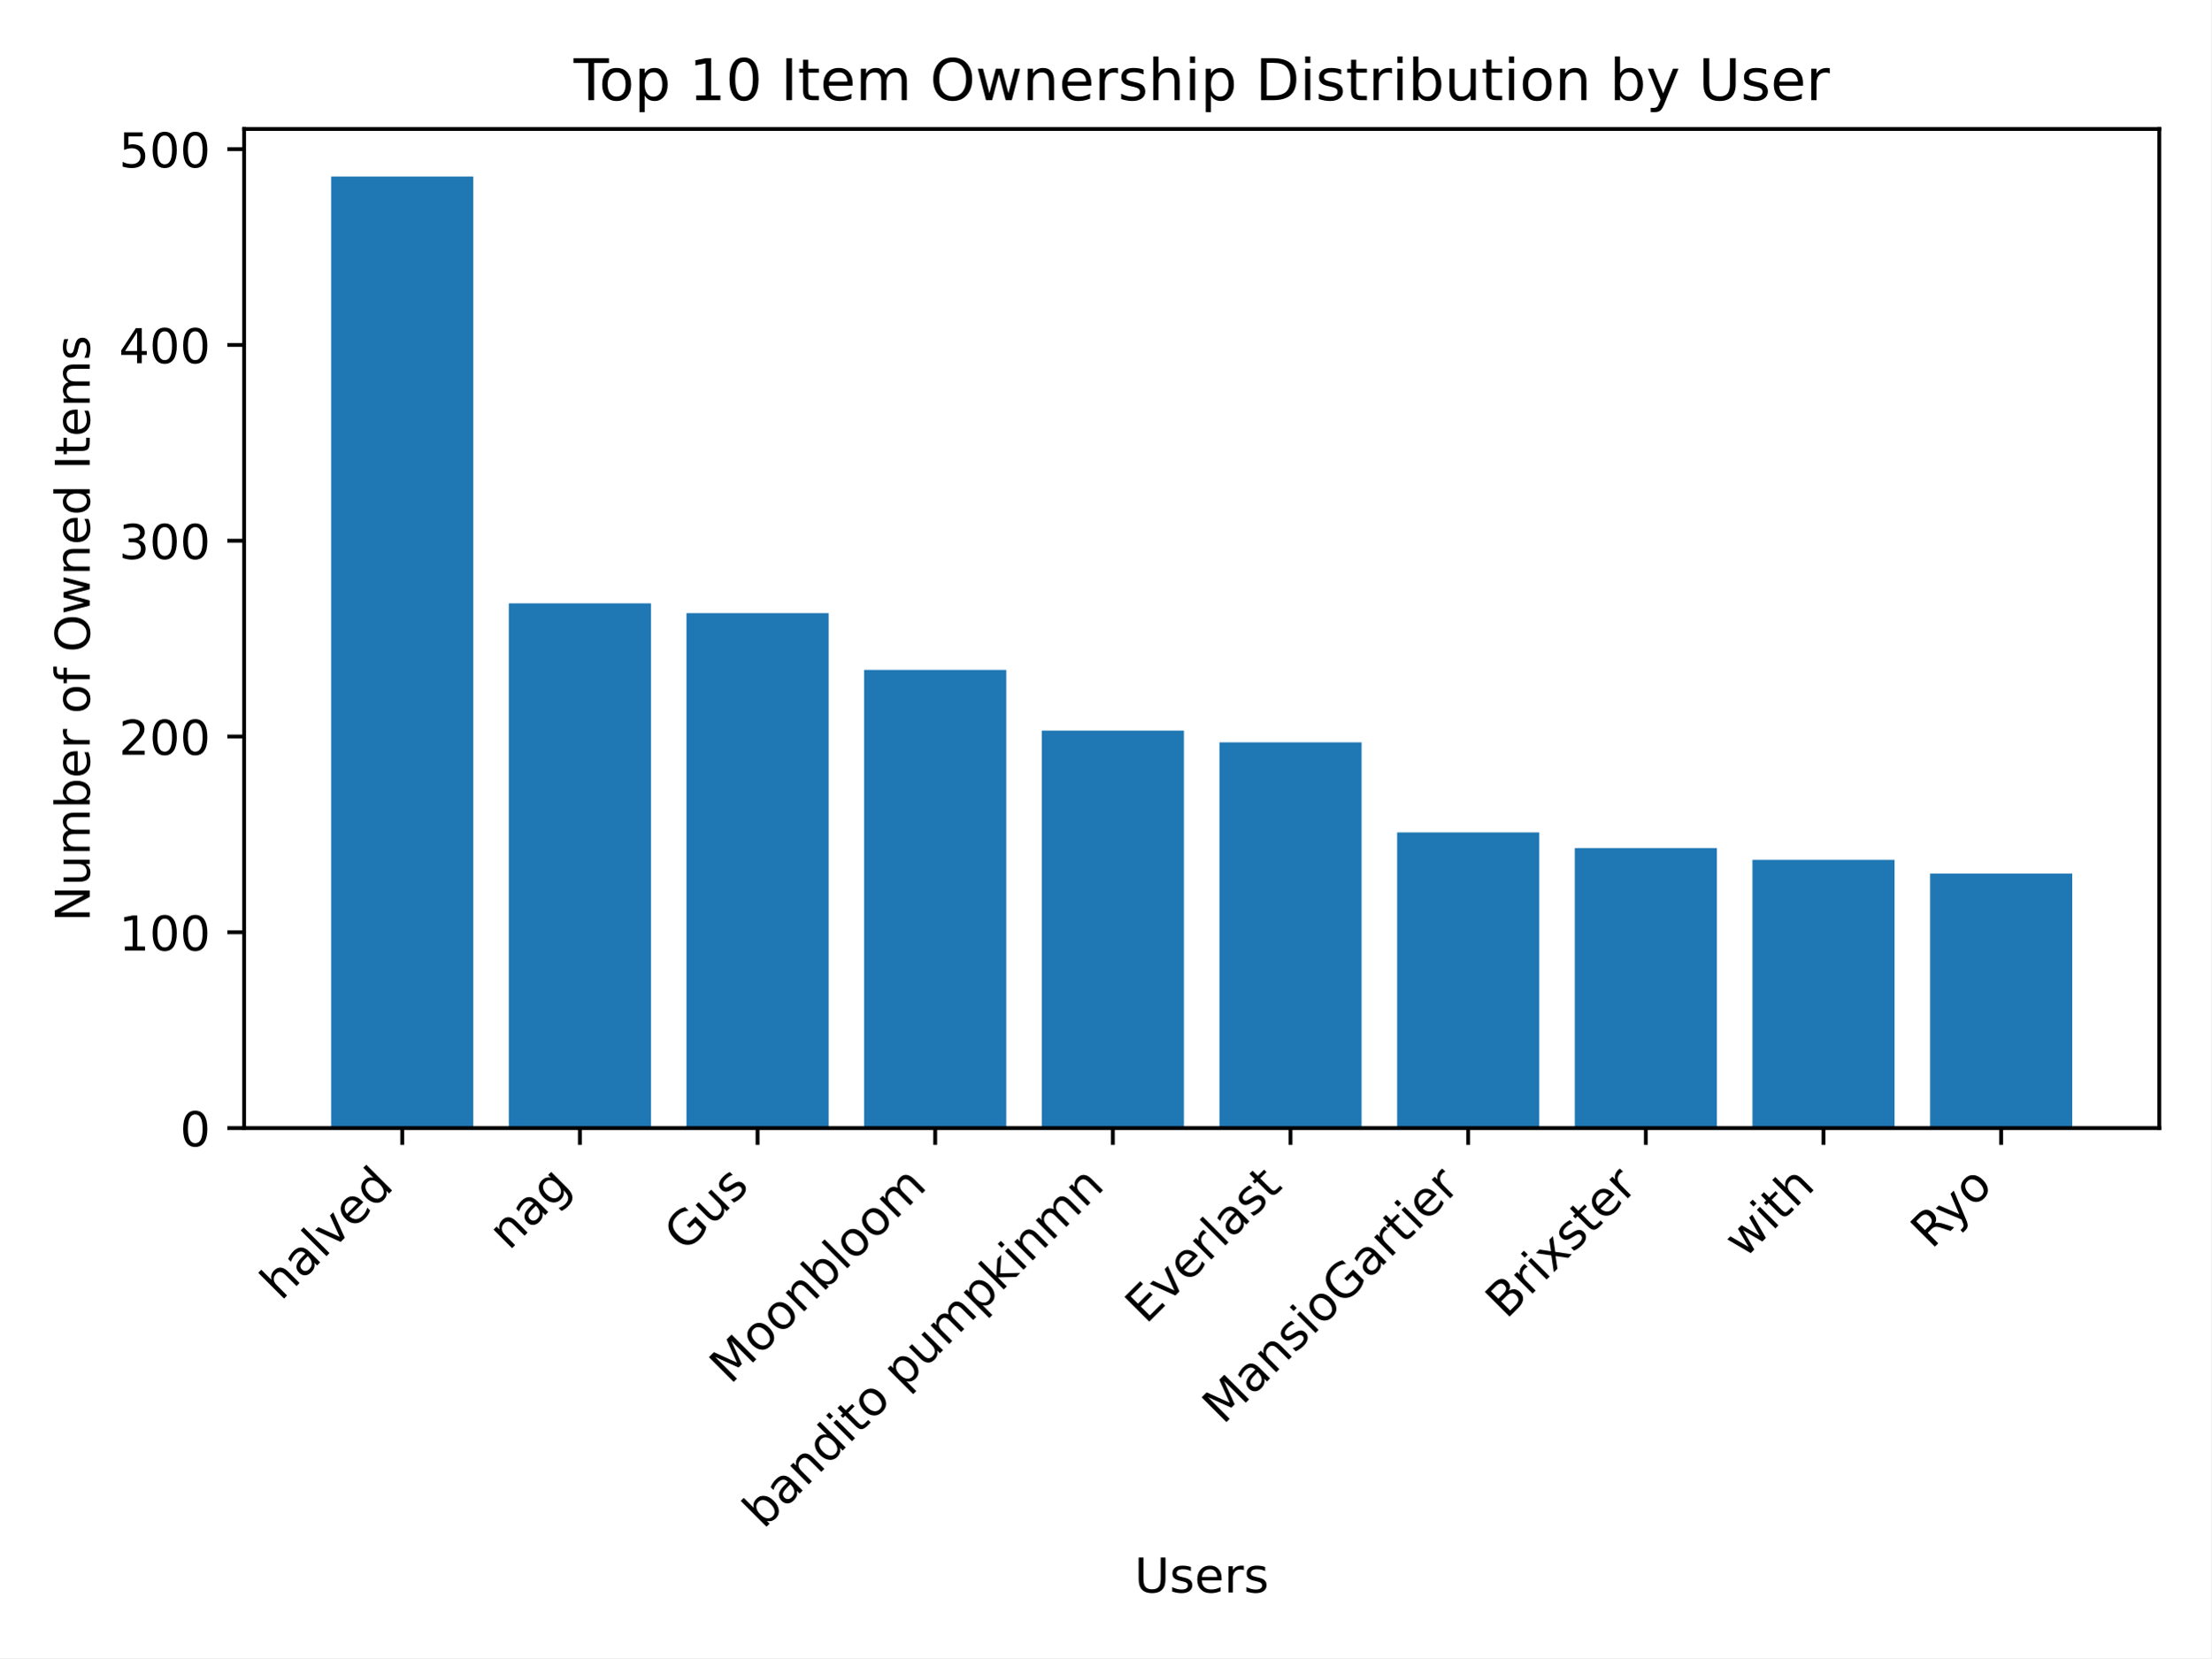
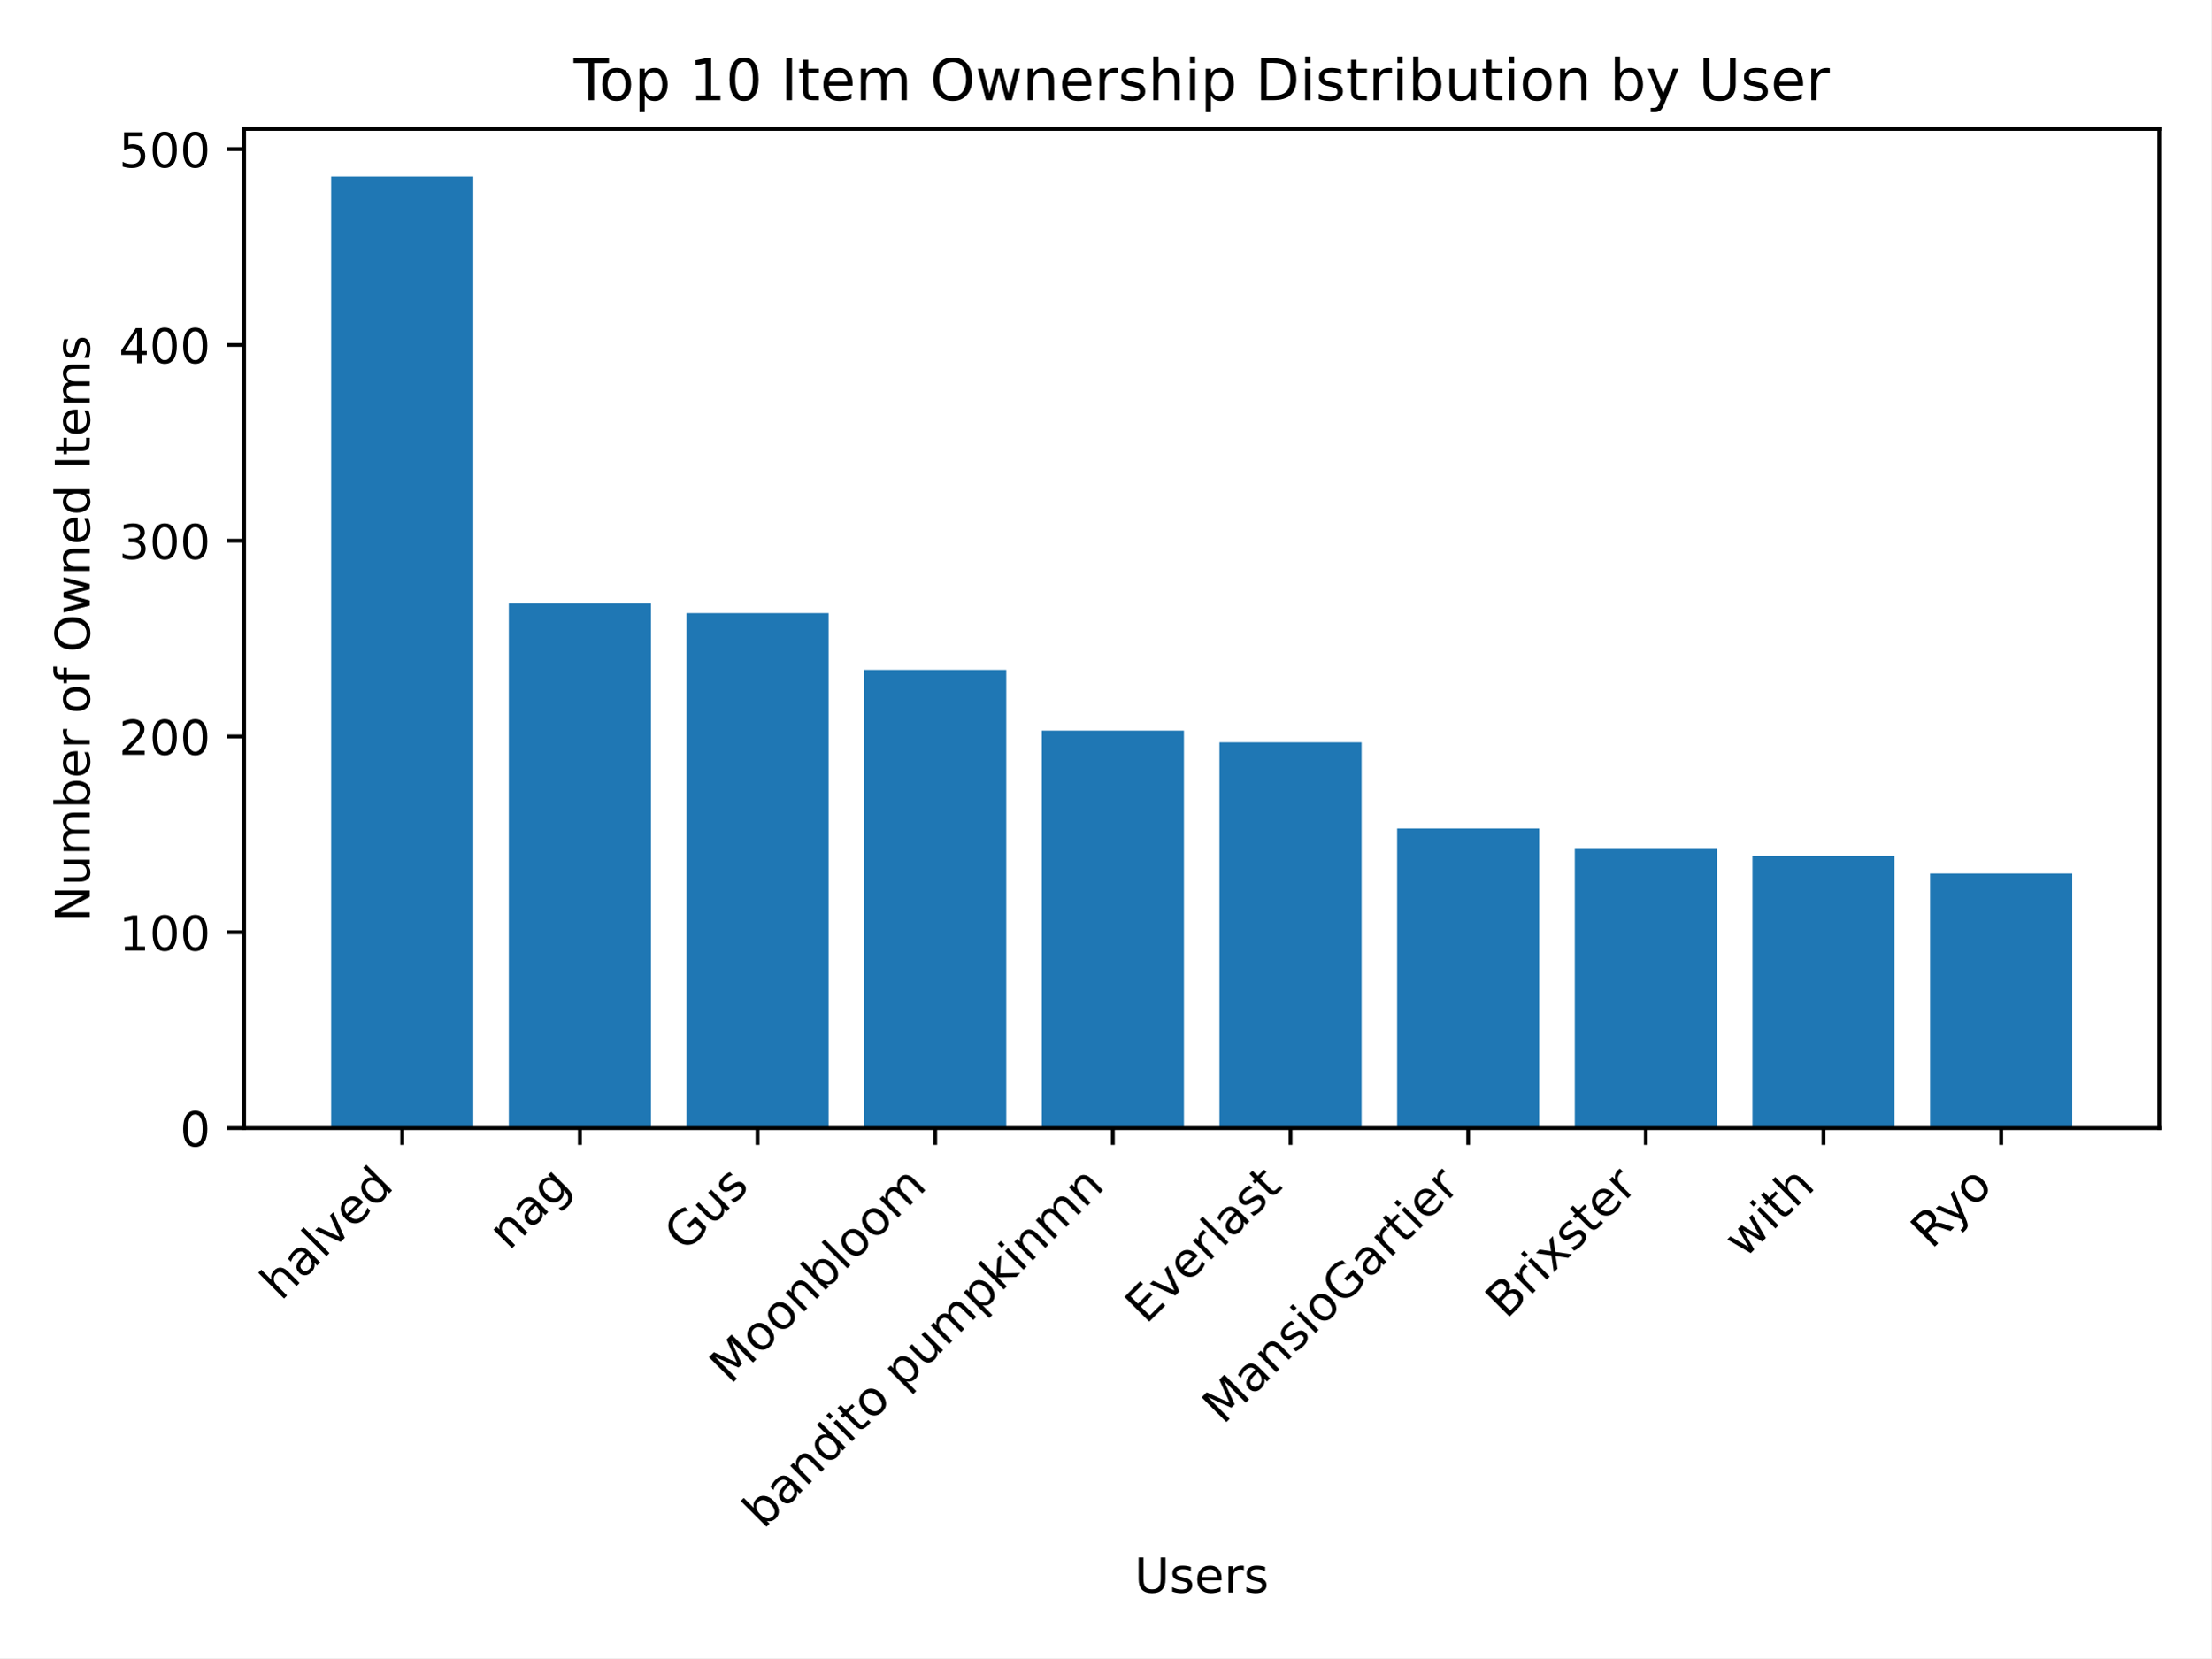
<svg xmlns="http://www.w3.org/2000/svg" xmlns:xlink="http://www.w3.org/1999/xlink" width="460.8pt" height="345.6pt" viewBox="0 0 460.8 345.6" version="1.1">
  <defs>
    <style type="text/css">*{stroke-linejoin: round; stroke-linecap: butt}</style>
  </defs>
  <g id="figure_1">
    <g id="patch_1">
      <path d="M 0 345.6  L 460.8 345.6  L 460.8 0  L 0 0  z " style="fill: #ffffff" />
    </g>
    <g id="axes_1">
      <g id="patch_2">
        <path d="M 50.87 235.125  L 450 235.125  L 450 26.88  L 50.87 26.88  z " style="fill: #ffffff" />
      </g>
      <g id="patch_3">
-         <path d="M 69.012 235.125  L 98.632 235.125  L 98.632 36.796  L 69.012 36.796  z " clip-path="url(#pb4472eda64)" style="fill: #1f77b4" />
+         <path d="M 69.012 235.125  L 98.632 235.125  L 98.632 36.796  L 69.012 36.796  z " clip-path="url(#peafa2c8543)" style="fill: #1f77b4" />
      </g>
      <g id="patch_4">
-         <path d="M 106.037 235.125  L 135.657 235.125  L 135.657 125.759  L 106.037 125.759  z " clip-path="url(#pb4472eda64)" style="fill: #1f77b4" />
+         <path d="M 106.037 235.125  L 135.657 235.125  L 135.657 125.759  L 106.037 125.759  z " clip-path="url(#peafa2c8543)" style="fill: #1f77b4" />
      </g>
      <g id="patch_5">
-         <path d="M 143.062 235.125  L 172.682 235.125  L 172.682 127.799  L 143.062 127.799  z " clip-path="url(#pb4472eda64)" style="fill: #1f77b4" />
+         <path d="M 143.062 235.125  L 172.682 235.125  L 172.682 127.799  L 143.062 127.799  z " clip-path="url(#peafa2c8543)" style="fill: #1f77b4" />
      </g>
      <g id="patch_6">
-         <path d="M 180.087 235.125  L 209.707 235.125  L 209.707 139.634  L 180.087 139.634  z " clip-path="url(#pb4472eda64)" style="fill: #1f77b4" />
+         <path d="M 180.087 235.125  L 209.707 235.125  L 209.707 139.634  L 180.087 139.634  z " clip-path="url(#peafa2c8543)" style="fill: #1f77b4" />
      </g>
      <g id="patch_7">
-         <path d="M 217.112 235.125  L 246.732 235.125  L 246.732 152.284  L 217.112 152.284  z " clip-path="url(#pb4472eda64)" style="fill: #1f77b4" />
+         <path d="M 217.112 235.125  L 246.732 235.125  L 246.732 152.284  L 217.112 152.284  z " clip-path="url(#peafa2c8543)" style="fill: #1f77b4" />
      </g>
      <g id="patch_8">
-         <path d="M 254.138 235.125  L 283.758 235.125  L 283.758 154.733  L 254.138 154.733  z " clip-path="url(#pb4472eda64)" style="fill: #1f77b4" />
+         <path d="M 254.138 235.125  L 283.758 235.125  L 283.758 154.733  L 254.138 154.733  z " clip-path="url(#peafa2c8543)" style="fill: #1f77b4" />
      </g>
      <g id="patch_9">
-         <path d="M 291.163 235.125  L 320.783 235.125  L 320.783 173.504  L 291.163 173.504  z " clip-path="url(#pb4472eda64)" style="fill: #1f77b4" />
+         <path d="M 291.163 235.125  L 320.783 235.125  L 320.783 172.688  L 291.163 172.688  z " clip-path="url(#peafa2c8543)" style="fill: #1f77b4" />
      </g>
      <g id="patch_10">
-         <path d="M 328.188 235.125  L 357.808 235.125  L 357.808 176.769  L 328.188 176.769  z " clip-path="url(#pb4472eda64)" style="fill: #1f77b4" />
+         <path d="M 328.188 235.125  L 357.808 235.125  L 357.808 176.769  L 328.188 176.769  z " clip-path="url(#peafa2c8543)" style="fill: #1f77b4" />
      </g>
      <g id="patch_11">
-         <path d="M 365.213 235.125  L 394.833 235.125  L 394.833 179.218  L 365.213 179.218  z " clip-path="url(#pb4472eda64)" style="fill: #1f77b4" />
+         <path d="M 365.213 235.125  L 394.833 235.125  L 394.833 178.401  L 365.213 178.401  z " clip-path="url(#peafa2c8543)" style="fill: #1f77b4" />
      </g>
      <g id="patch_12">
-         <path d="M 402.238 235.125  L 431.858 235.125  L 431.858 182.074  L 402.238 182.074  z " clip-path="url(#pb4472eda64)" style="fill: #1f77b4" />
+         <path d="M 402.238 235.125  L 431.858 235.125  L 431.858 182.074  L 402.238 182.074  z " clip-path="url(#peafa2c8543)" style="fill: #1f77b4" />
      </g>
      <g id="matplotlib.axis_1">
        <g id="xtick_1">
          <g id="line2d_1">
            <defs>
-               <path id="m1791765da0" d="M 0 0  L 0 3.5  " style="stroke: #000000; stroke-width: 0.8" />
+               <path id="me3e52dc053" d="M 0 0  L 0 3.5  " style="stroke: #000000; stroke-width: 0.8" />
            </defs>
            <g>
-               <use xlink:href="#m1791765da0" x="83.822" y="235.125" style="stroke: #000000; stroke-width: 0.8" />
+               <use xlink:href="#me3e52dc053" x="83.822" y="235.125" style="stroke: #000000; stroke-width: 0.8" />
            </g>
          </g>
          <g id="text_1">
            <g transform="translate(58.54764 271.3021) rotate(-45) scale(0.1 -0.1)">
              <defs>
                <path id="DejaVuSans-68" d="M 3513 2113  L 3513 0  L 2938 0  L 2938 2094  Q 2938 2591 2744 2837  Q 2550 3084 2163 3084  Q 1697 3084 1428 2787  Q 1159 2491 1159 1978  L 1159 0  L 581 0  L 581 4863  L 1159 4863  L 1159 2956  Q 1366 3272 1645 3428  Q 1925 3584 2291 3584  Q 2894 3584 3203 3211  Q 3513 2838 3513 2113  z " transform="scale(0.015625)" />
                <path id="DejaVuSans-61" d="M 2194 1759  Q 1497 1759 1228 1600  Q 959 1441 959 1056  Q 959 750 1161 570  Q 1363 391 1709 391  Q 2188 391 2477 730  Q 2766 1069 2766 1631  L 2766 1759  L 2194 1759  z M 3341 1997  L 3341 0  L 2766 0  L 2766 531  Q 2569 213 2275 61  Q 1981 -91 1556 -91  Q 1019 -91 701 211  Q 384 513 384 1019  Q 384 1609 779 1909  Q 1175 2209 1959 2209  L 2766 2209  L 2766 2266  Q 2766 2663 2505 2880  Q 2244 3097 1772 3097  Q 1472 3097 1187 3025  Q 903 2953 641 2809  L 641 3341  Q 956 3463 1253 3523  Q 1550 3584 1831 3584  Q 2591 3584 2966 3190  Q 3341 2797 3341 1997  z " transform="scale(0.015625)" />
                <path id="DejaVuSans-6c" d="M 603 4863  L 1178 4863  L 1178 0  L 603 0  L 603 4863  z " transform="scale(0.015625)" />
                <path id="DejaVuSans-76" d="M 191 3500  L 800 3500  L 1894 563  L 2988 3500  L 3597 3500  L 2284 0  L 1503 0  L 191 3500  z " transform="scale(0.015625)" />
                <path id="DejaVuSans-65" d="M 3597 1894  L 3597 1613  L 953 1613  Q 991 1019 1311 708  Q 1631 397 2203 397  Q 2534 397 2845 478  Q 3156 559 3463 722  L 3463 178  Q 3153 47 2828 -22  Q 2503 -91 2169 -91  Q 1331 -91 842 396  Q 353 884 353 1716  Q 353 2575 817 3079  Q 1281 3584 2069 3584  Q 2775 3584 3186 3129  Q 3597 2675 3597 1894  z M 3022 2063  Q 3016 2534 2758 2815  Q 2500 3097 2075 3097  Q 1594 3097 1305 2825  Q 1016 2553 972 2059  L 3022 2063  z " transform="scale(0.015625)" />
                <path id="DejaVuSans-64" d="M 2906 2969  L 2906 4863  L 3481 4863  L 3481 0  L 2906 0  L 2906 525  Q 2725 213 2448 61  Q 2172 -91 1784 -91  Q 1150 -91 751 415  Q 353 922 353 1747  Q 353 2572 751 3078  Q 1150 3584 1784 3584  Q 2172 3584 2448 3432  Q 2725 3281 2906 2969  z M 947 1747  Q 947 1113 1208 752  Q 1469 391 1925 391  Q 2381 391 2643 752  Q 2906 1113 2906 1747  Q 2906 2381 2643 2742  Q 2381 3103 1925 3103  Q 1469 3103 1208 2742  Q 947 2381 947 1747  z " transform="scale(0.015625)" />
              </defs>
              <use xlink:href="#DejaVuSans-68" />
              <use xlink:href="#DejaVuSans-61" x="63.379" />
              <use xlink:href="#DejaVuSans-6c" x="124.658" />
              <use xlink:href="#DejaVuSans-76" x="152.441" />
              <use xlink:href="#DejaVuSans-65" x="211.621" />
              <use xlink:href="#DejaVuSans-64" x="273.145" />
            </g>
          </g>
        </g>
        <g id="xtick_2">
          <g id="line2d_2">
            <g>
-               <use xlink:href="#m1791765da0" x="120.847" y="235.125" style="stroke: #000000; stroke-width: 0.8" />
+               <use xlink:href="#me3e52dc053" x="120.847" y="235.125" style="stroke: #000000; stroke-width: 0.8" />
            </g>
          </g>
          <g id="text_2">
            <g transform="translate(106.0732 260.8015) rotate(-45) scale(0.1 -0.1)">
              <defs>
                <path id="DejaVuSans-6e" d="M 3513 2113  L 3513 0  L 2938 0  L 2938 2094  Q 2938 2591 2744 2837  Q 2550 3084 2163 3084  Q 1697 3084 1428 2787  Q 1159 2491 1159 1978  L 1159 0  L 581 0  L 581 3500  L 1159 3500  L 1159 2956  Q 1366 3272 1645 3428  Q 1925 3584 2291 3584  Q 2894 3584 3203 3211  Q 3513 2838 3513 2113  z " transform="scale(0.015625)" />
                <path id="DejaVuSans-67" d="M 2906 1791  Q 2906 2416 2648 2759  Q 2391 3103 1925 3103  Q 1463 3103 1205 2759  Q 947 2416 947 1791  Q 947 1169 1205 825  Q 1463 481 1925 481  Q 2391 481 2648 825  Q 2906 1169 2906 1791  z M 3481 434  Q 3481 -459 3084 -895  Q 2688 -1331 1869 -1331  Q 1566 -1331 1297 -1286  Q 1028 -1241 775 -1147  L 775 -588  Q 1028 -725 1275 -790  Q 1522 -856 1778 -856  Q 2344 -856 2625 -561  Q 2906 -266 2906 331  L 2906 616  Q 2728 306 2450 153  Q 2172 0 1784 0  Q 1141 0 747 490  Q 353 981 353 1791  Q 353 2603 747 3093  Q 1141 3584 1784 3584  Q 2172 3584 2450 3431  Q 2728 3278 2906 2969  L 2906 3500  L 3481 3500  L 3481 434  z " transform="scale(0.015625)" />
              </defs>
              <use xlink:href="#DejaVuSans-6e" />
              <use xlink:href="#DejaVuSans-61" x="63.379" />
              <use xlink:href="#DejaVuSans-67" x="124.658" />
            </g>
          </g>
        </g>
        <g id="xtick_3">
          <g id="line2d_3">
            <g>
-               <use xlink:href="#m1791765da0" x="157.872" y="235.125" style="stroke: #000000; stroke-width: 0.8" />
+               <use xlink:href="#me3e52dc053" x="157.872" y="235.125" style="stroke: #000000; stroke-width: 0.8" />
            </g>
          </g>
          <g id="text_3">
            <g transform="translate(142.758 261.1418) rotate(-45) scale(0.1 -0.1)">
              <defs>
                <path id="DejaVuSans-47" d="M 3809 666  L 3809 1919  L 2778 1919  L 2778 2438  L 4434 2438  L 4434 434  Q 4069 175 3628 42  Q 3188 -91 2688 -91  Q 1594 -91 976 548  Q 359 1188 359 2328  Q 359 3472 976 4111  Q 1594 4750 2688 4750  Q 3144 4750 3555 4637  Q 3966 4525 4313 4306  L 4313 3634  Q 3963 3931 3569 4081  Q 3175 4231 2741 4231  Q 1884 4231 1454 3753  Q 1025 3275 1025 2328  Q 1025 1384 1454 906  Q 1884 428 2741 428  Q 3075 428 3337 486  Q 3600 544 3809 666  z " transform="scale(0.015625)" />
                <path id="DejaVuSans-75" d="M 544 1381  L 544 3500  L 1119 3500  L 1119 1403  Q 1119 906 1312 657  Q 1506 409 1894 409  Q 2359 409 2629 706  Q 2900 1003 2900 1516  L 2900 3500  L 3475 3500  L 3475 0  L 2900 0  L 2900 538  Q 2691 219 2414 64  Q 2138 -91 1772 -91  Q 1169 -91 856 284  Q 544 659 544 1381  z M 1991 3584  L 1991 3584  z " transform="scale(0.015625)" />
                <path id="DejaVuSans-73" d="M 2834 3397  L 2834 2853  Q 2591 2978 2328 3040  Q 2066 3103 1784 3103  Q 1356 3103 1142 2972  Q 928 2841 928 2578  Q 928 2378 1081 2264  Q 1234 2150 1697 2047  L 1894 2003  Q 2506 1872 2764 1633  Q 3022 1394 3022 966  Q 3022 478 2636 193  Q 2250 -91 1575 -91  Q 1294 -91 989 -36  Q 684 19 347 128  L 347 722  Q 666 556 975 473  Q 1284 391 1588 391  Q 1994 391 2212 530  Q 2431 669 2431 922  Q 2431 1156 2273 1281  Q 2116 1406 1581 1522  L 1381 1569  Q 847 1681 609 1914  Q 372 2147 372 2553  Q 372 3047 722 3315  Q 1072 3584 1716 3584  Q 2034 3584 2315 3537  Q 2597 3491 2834 3397  z " transform="scale(0.015625)" />
              </defs>
              <use xlink:href="#DejaVuSans-47" />
              <use xlink:href="#DejaVuSans-75" x="77.49" />
              <use xlink:href="#DejaVuSans-73" x="140.869" />
            </g>
          </g>
        </g>
        <g id="xtick_4">
          <g id="line2d_4">
            <g>
-               <use xlink:href="#m1791765da0" x="194.897" y="235.125" style="stroke: #000000; stroke-width: 0.8" />
+               <use xlink:href="#me3e52dc053" x="194.897" y="235.125" style="stroke: #000000; stroke-width: 0.8" />
            </g>
          </g>
          <g id="text_4">
            <g transform="translate(152.197 288.7278) rotate(-45) scale(0.1 -0.1)">
              <defs>
                <path id="DejaVuSans-4d" d="M 628 4666  L 1569 4666  L 2759 1491  L 3956 4666  L 4897 4666  L 4897 0  L 4281 0  L 4281 4097  L 3078 897  L 2444 897  L 1241 4097  L 1241 0  L 628 0  L 628 4666  z " transform="scale(0.015625)" />
                <path id="DejaVuSans-6f" d="M 1959 3097  Q 1497 3097 1228 2736  Q 959 2375 959 1747  Q 959 1119 1226 758  Q 1494 397 1959 397  Q 2419 397 2687 759  Q 2956 1122 2956 1747  Q 2956 2369 2687 2733  Q 2419 3097 1959 3097  z M 1959 3584  Q 2709 3584 3137 3096  Q 3566 2609 3566 1747  Q 3566 888 3137 398  Q 2709 -91 1959 -91  Q 1206 -91 779 398  Q 353 888 353 1747  Q 353 2609 779 3096  Q 1206 3584 1959 3584  z " transform="scale(0.015625)" />
                <path id="DejaVuSans-62" d="M 3116 1747  Q 3116 2381 2855 2742  Q 2594 3103 2138 3103  Q 1681 3103 1420 2742  Q 1159 2381 1159 1747  Q 1159 1113 1420 752  Q 1681 391 2138 391  Q 2594 391 2855 752  Q 3116 1113 3116 1747  z M 1159 2969  Q 1341 3281 1617 3432  Q 1894 3584 2278 3584  Q 2916 3584 3314 3078  Q 3713 2572 3713 1747  Q 3713 922 3314 415  Q 2916 -91 2278 -91  Q 1894 -91 1617 61  Q 1341 213 1159 525  L 1159 0  L 581 0  L 581 4863  L 1159 4863  L 1159 2969  z " transform="scale(0.015625)" />
                <path id="DejaVuSans-6d" d="M 3328 2828  Q 3544 3216 3844 3400  Q 4144 3584 4550 3584  Q 5097 3584 5394 3201  Q 5691 2819 5691 2113  L 5691 0  L 5113 0  L 5113 2094  Q 5113 2597 4934 2840  Q 4756 3084 4391 3084  Q 3944 3084 3684 2787  Q 3425 2491 3425 1978  L 3425 0  L 2847 0  L 2847 2094  Q 2847 2600 2669 2842  Q 2491 3084 2119 3084  Q 1678 3084 1418 2786  Q 1159 2488 1159 1978  L 1159 0  L 581 0  L 581 3500  L 1159 3500  L 1159 2956  Q 1356 3278 1631 3431  Q 1906 3584 2284 3584  Q 2666 3584 2933 3390  Q 3200 3197 3328 2828  z " transform="scale(0.015625)" />
              </defs>
              <use xlink:href="#DejaVuSans-4d" />
              <use xlink:href="#DejaVuSans-6f" x="86.279" />
              <use xlink:href="#DejaVuSans-6f" x="147.461" />
              <use xlink:href="#DejaVuSans-6e" x="208.643" />
              <use xlink:href="#DejaVuSans-62" x="272.021" />
              <use xlink:href="#DejaVuSans-6c" x="335.498" />
              <use xlink:href="#DejaVuSans-6f" x="363.281" />
              <use xlink:href="#DejaVuSans-6f" x="424.463" />
              <use xlink:href="#DejaVuSans-6d" x="485.645" />
            </g>
          </g>
        </g>
        <g id="xtick_5">
          <g id="line2d_5">
            <g>
-               <use xlink:href="#m1791765da0" x="231.922" y="235.125" style="stroke: #000000; stroke-width: 0.8" />
+               <use xlink:href="#me3e52dc053" x="231.922" y="235.125" style="stroke: #000000; stroke-width: 0.8" />
            </g>
          </g>
          <g id="text_5">
            <g transform="translate(159.0927 318.8572) rotate(-45) scale(0.1 -0.1)">
              <defs>
                <path id="DejaVuSans-69" d="M 603 3500  L 1178 3500  L 1178 0  L 603 0  L 603 3500  z M 603 4863  L 1178 4863  L 1178 4134  L 603 4134  L 603 4863  z " transform="scale(0.015625)" />
                <path id="DejaVuSans-74" d="M 1172 4494  L 1172 3500  L 2356 3500  L 2356 3053  L 1172 3053  L 1172 1153  Q 1172 725 1289 603  Q 1406 481 1766 481  L 2356 481  L 2356 0  L 1766 0  Q 1100 0 847 248  Q 594 497 594 1153  L 594 3053  L 172 3053  L 172 3500  L 594 3500  L 594 4494  L 1172 4494  z " transform="scale(0.015625)" />
                <path id="DejaVuSans-20" transform="scale(0.015625)" />
                <path id="DejaVuSans-70" d="M 1159 525  L 1159 -1331  L 581 -1331  L 581 3500  L 1159 3500  L 1159 2969  Q 1341 3281 1617 3432  Q 1894 3584 2278 3584  Q 2916 3584 3314 3078  Q 3713 2572 3713 1747  Q 3713 922 3314 415  Q 2916 -91 2278 -91  Q 1894 -91 1617 61  Q 1341 213 1159 525  z M 3116 1747  Q 3116 2381 2855 2742  Q 2594 3103 2138 3103  Q 1681 3103 1420 2742  Q 1159 2381 1159 1747  Q 1159 1113 1420 752  Q 1681 391 2138 391  Q 2594 391 2855 752  Q 3116 1113 3116 1747  z " transform="scale(0.015625)" />
                <path id="DejaVuSans-6b" d="M 581 4863  L 1159 4863  L 1159 1991  L 2875 3500  L 3609 3500  L 1753 1863  L 3688 0  L 2938 0  L 1159 1709  L 1159 0  L 581 0  L 581 4863  z " transform="scale(0.015625)" />
              </defs>
              <use xlink:href="#DejaVuSans-62" />
              <use xlink:href="#DejaVuSans-61" x="63.477" />
              <use xlink:href="#DejaVuSans-6e" x="124.756" />
              <use xlink:href="#DejaVuSans-64" x="188.135" />
              <use xlink:href="#DejaVuSans-69" x="251.611" />
              <use xlink:href="#DejaVuSans-74" x="279.395" />
              <use xlink:href="#DejaVuSans-6f" x="318.604" />
              <use xlink:href="#DejaVuSans-20" x="379.785" />
              <use xlink:href="#DejaVuSans-70" x="411.572" />
              <use xlink:href="#DejaVuSans-75" x="475.049" />
              <use xlink:href="#DejaVuSans-6d" x="538.428" />
              <use xlink:href="#DejaVuSans-70" x="635.84" />
              <use xlink:href="#DejaVuSans-6b" x="699.316" />
              <use xlink:href="#DejaVuSans-69" x="757.227" />
              <use xlink:href="#DejaVuSans-6e" x="785.01" />
              <use xlink:href="#DejaVuSans-6d" x="848.389" />
              <use xlink:href="#DejaVuSans-6e" x="945.801" />
            </g>
          </g>
        </g>
        <g id="xtick_6">
          <g id="line2d_6">
            <g>
-               <use xlink:href="#m1791765da0" x="268.948" y="235.125" style="stroke: #000000; stroke-width: 0.8" />
+               <use xlink:href="#me3e52dc053" x="268.948" y="235.125" style="stroke: #000000; stroke-width: 0.8" />
            </g>
          </g>
          <g id="text_6">
            <g transform="translate(238.8126 276.1623) rotate(-45) scale(0.1 -0.1)">
              <defs>
                <path id="DejaVuSans-45" d="M 628 4666  L 3578 4666  L 3578 4134  L 1259 4134  L 1259 2753  L 3481 2753  L 3481 2222  L 1259 2222  L 1259 531  L 3634 531  L 3634 0  L 628 0  L 628 4666  z " transform="scale(0.015625)" />
                <path id="DejaVuSans-72" d="M 2631 2963  Q 2534 3019 2420 3045  Q 2306 3072 2169 3072  Q 1681 3072 1420 2755  Q 1159 2438 1159 1844  L 1159 0  L 581 0  L 581 3500  L 1159 3500  L 1159 2956  Q 1341 3275 1631 3429  Q 1922 3584 2338 3584  Q 2397 3584 2469 3576  Q 2541 3569 2628 3553  L 2631 2963  z " transform="scale(0.015625)" />
              </defs>
              <use xlink:href="#DejaVuSans-45" />
              <use xlink:href="#DejaVuSans-76" x="63.184" />
              <use xlink:href="#DejaVuSans-65" x="122.363" />
              <use xlink:href="#DejaVuSans-72" x="183.887" />
              <use xlink:href="#DejaVuSans-6c" x="225" />
              <use xlink:href="#DejaVuSans-61" x="252.783" />
              <use xlink:href="#DejaVuSans-73" x="314.062" />
              <use xlink:href="#DejaVuSans-74" x="366.162" />
            </g>
          </g>
        </g>
        <g id="xtick_7">
          <g id="line2d_7">
            <g>
-               <use xlink:href="#m1791765da0" x="305.973" y="235.125" style="stroke: #000000; stroke-width: 0.8" />
+               <use xlink:href="#me3e52dc053" x="305.973" y="235.125" style="stroke: #000000; stroke-width: 0.8" />
            </g>
          </g>
          <g id="text_7">
            <g transform="translate(254.8985 297.1015) rotate(-45) scale(0.1 -0.1)">
              <use xlink:href="#DejaVuSans-4d" />
              <use xlink:href="#DejaVuSans-61" x="86.279" />
              <use xlink:href="#DejaVuSans-6e" x="147.559" />
              <use xlink:href="#DejaVuSans-73" x="210.938" />
              <use xlink:href="#DejaVuSans-69" x="263.037" />
              <use xlink:href="#DejaVuSans-6f" x="290.82" />
              <use xlink:href="#DejaVuSans-47" x="352.002" />
              <use xlink:href="#DejaVuSans-61" x="429.492" />
              <use xlink:href="#DejaVuSans-72" x="490.771" />
              <use xlink:href="#DejaVuSans-74" x="531.885" />
              <use xlink:href="#DejaVuSans-69" x="571.094" />
              <use xlink:href="#DejaVuSans-65" x="598.877" />
              <use xlink:href="#DejaVuSans-72" x="660.4" />
            </g>
          </g>
        </g>
        <g id="xtick_8">
          <g id="line2d_8">
            <g>
-               <use xlink:href="#m1791765da0" x="342.998" y="235.125" style="stroke: #000000; stroke-width: 0.8" />
+               <use xlink:href="#me3e52dc053" x="342.998" y="235.125" style="stroke: #000000; stroke-width: 0.8" />
            </g>
          </g>
          <g id="text_8">
            <g transform="translate(313.9057 275.1193) rotate(-45) scale(0.1 -0.1)">
              <defs>
                <path id="DejaVuSans-42" d="M 1259 2228  L 1259 519  L 2272 519  Q 2781 519 3026 730  Q 3272 941 3272 1375  Q 3272 1813 3026 2020  Q 2781 2228 2272 2228  L 1259 2228  z M 1259 4147  L 1259 2741  L 2194 2741  Q 2656 2741 2882 2914  Q 3109 3088 3109 3444  Q 3109 3797 2882 3972  Q 2656 4147 2194 4147  L 1259 4147  z M 628 4666  L 2241 4666  Q 2963 4666 3353 4366  Q 3744 4066 3744 3513  Q 3744 3084 3544 2831  Q 3344 2578 2956 2516  Q 3422 2416 3680 2098  Q 3938 1781 3938 1306  Q 3938 681 3513 340  Q 3088 0 2303 0  L 628 0  L 628 4666  z " transform="scale(0.015625)" />
                <path id="DejaVuSans-78" d="M 3513 3500  L 2247 1797  L 3578 0  L 2900 0  L 1881 1375  L 863 0  L 184 0  L 1544 1831  L 300 3500  L 978 3500  L 1906 2253  L 2834 3500  L 3513 3500  z " transform="scale(0.015625)" />
              </defs>
              <use xlink:href="#DejaVuSans-42" />
              <use xlink:href="#DejaVuSans-72" x="68.604" />
              <use xlink:href="#DejaVuSans-69" x="109.717" />
              <use xlink:href="#DejaVuSans-78" x="137.5" />
              <use xlink:href="#DejaVuSans-73" x="196.68" />
              <use xlink:href="#DejaVuSans-74" x="248.779" />
              <use xlink:href="#DejaVuSans-65" x="287.988" />
              <use xlink:href="#DejaVuSans-72" x="349.512" />
            </g>
          </g>
        </g>
        <g id="xtick_9">
          <g id="line2d_9">
            <g>
-               <use xlink:href="#m1791765da0" x="380.023" y="235.125" style="stroke: #000000; stroke-width: 0.8" />
+               <use xlink:href="#me3e52dc053" x="380.023" y="235.125" style="stroke: #000000; stroke-width: 0.8" />
            </g>
          </g>
          <g id="text_9">
            <g transform="translate(363.5515 262.4986) rotate(-45) scale(0.1 -0.1)">
              <defs>
                <path id="DejaVuSans-77" d="M 269 3500  L 844 3500  L 1563 769  L 2278 3500  L 2956 3500  L 3675 769  L 4391 3500  L 4966 3500  L 4050 0  L 3372 0  L 2619 2869  L 1863 0  L 1184 0  L 269 3500  z " transform="scale(0.015625)" />
              </defs>
              <use xlink:href="#DejaVuSans-77" />
              <use xlink:href="#DejaVuSans-69" x="81.787" />
              <use xlink:href="#DejaVuSans-74" x="109.57" />
              <use xlink:href="#DejaVuSans-68" x="148.779" />
            </g>
          </g>
        </g>
        <g id="xtick_10">
          <g id="line2d_10">
            <g>
-               <use xlink:href="#m1791765da0" x="417.048" y="235.125" style="stroke: #000000; stroke-width: 0.8" />
+               <use xlink:href="#me3e52dc053" x="417.048" y="235.125" style="stroke: #000000; stroke-width: 0.8" />
            </g>
          </g>
          <g id="text_10">
            <g transform="translate(402.541 260.5342) rotate(-45) scale(0.1 -0.1)">
              <defs>
                <path id="DejaVuSans-52" d="M 2841 2188  Q 3044 2119 3236 1894  Q 3428 1669 3622 1275  L 4263 0  L 3584 0  L 2988 1197  Q 2756 1666 2539 1819  Q 2322 1972 1947 1972  L 1259 1972  L 1259 0  L 628 0  L 628 4666  L 2053 4666  Q 2853 4666 3247 4331  Q 3641 3997 3641 3322  Q 3641 2881 3436 2590  Q 3231 2300 2841 2188  z M 1259 4147  L 1259 2491  L 2053 2491  Q 2509 2491 2742 2702  Q 2975 2913 2975 3322  Q 2975 3731 2742 3939  Q 2509 4147 2053 4147  L 1259 4147  z " transform="scale(0.015625)" />
                <path id="DejaVuSans-79" d="M 2059 -325  Q 1816 -950 1584 -1140  Q 1353 -1331 966 -1331  L 506 -1331  L 506 -850  L 844 -850  Q 1081 -850 1212 -737  Q 1344 -625 1503 -206  L 1606 56  L 191 3500  L 800 3500  L 1894 763  L 2988 3500  L 3597 3500  L 2059 -325  z " transform="scale(0.015625)" />
              </defs>
              <use xlink:href="#DejaVuSans-52" />
              <use xlink:href="#DejaVuSans-79" x="63.982" />
              <use xlink:href="#DejaVuSans-6f" x="123.162" />
            </g>
          </g>
        </g>
        <g id="text_11">
          <g transform="translate(236.4342 331.9262) scale(0.1 -0.1)">
            <defs>
              <path id="DejaVuSans-55" d="M 556 4666  L 1191 4666  L 1191 1831  Q 1191 1081 1462 751  Q 1734 422 2344 422  Q 2950 422 3222 751  Q 3494 1081 3494 1831  L 3494 4666  L 4128 4666  L 4128 1753  Q 4128 841 3676 375  Q 3225 -91 2344 -91  Q 1459 -91 1007 375  Q 556 841 556 1753  L 556 4666  z " transform="scale(0.015625)" />
            </defs>
            <use xlink:href="#DejaVuSans-55" />
            <use xlink:href="#DejaVuSans-73" x="73.193" />
            <use xlink:href="#DejaVuSans-65" x="125.293" />
            <use xlink:href="#DejaVuSans-72" x="186.816" />
            <use xlink:href="#DejaVuSans-73" x="227.93" />
          </g>
        </g>
      </g>
      <g id="matplotlib.axis_2">
        <g id="ytick_1">
          <g id="line2d_11">
            <defs>
-               <path id="mf98f8a398b" d="M 0 0  L -3.5 0  " style="stroke: #000000; stroke-width: 0.8" />
+               <path id="md0b734723f" d="M 0 0  L -3.5 0  " style="stroke: #000000; stroke-width: 0.8" />
            </defs>
            <g>
-               <use xlink:href="#mf98f8a398b" x="50.87" y="235.125" style="stroke: #000000; stroke-width: 0.8" />
+               <use xlink:href="#md0b734723f" x="50.87" y="235.125" style="stroke: #000000; stroke-width: 0.8" />
            </g>
          </g>
          <g id="text_12">
            <g transform="translate(37.5075 238.9243) scale(0.1 -0.1)">
              <defs>
                <path id="DejaVuSans-30" d="M 2034 4250  Q 1547 4250 1301 3770  Q 1056 3291 1056 2328  Q 1056 1369 1301 889  Q 1547 409 2034 409  Q 2525 409 2770 889  Q 3016 1369 3016 2328  Q 3016 3291 2770 3770  Q 2525 4250 2034 4250  z M 2034 4750  Q 2819 4750 3233 4129  Q 3647 3509 3647 2328  Q 3647 1150 3233 529  Q 2819 -91 2034 -91  Q 1250 -91 836 529  Q 422 1150 422 2328  Q 422 3509 836 4129  Q 1250 4750 2034 4750  z " transform="scale(0.015625)" />
              </defs>
              <use xlink:href="#DejaVuSans-30" />
            </g>
          </g>
        </g>
        <g id="ytick_2">
          <g id="line2d_12">
            <g>
-               <use xlink:href="#mf98f8a398b" x="50.87" y="194.317" style="stroke: #000000; stroke-width: 0.8" />
+               <use xlink:href="#md0b734723f" x="50.87" y="194.317" style="stroke: #000000; stroke-width: 0.8" />
            </g>
          </g>
          <g id="text_13">
            <g transform="translate(24.7825 198.1159) scale(0.1 -0.1)">
              <defs>
                <path id="DejaVuSans-31" d="M 794 531  L 1825 531  L 1825 4091  L 703 3866  L 703 4441  L 1819 4666  L 2450 4666  L 2450 531  L 3481 531  L 3481 0  L 794 0  L 794 531  z " transform="scale(0.015625)" />
              </defs>
              <use xlink:href="#DejaVuSans-31" />
              <use xlink:href="#DejaVuSans-30" x="63.623" />
              <use xlink:href="#DejaVuSans-30" x="127.246" />
            </g>
          </g>
        </g>
        <g id="ytick_3">
          <g id="line2d_13">
            <g>
-               <use xlink:href="#mf98f8a398b" x="50.87" y="153.508" style="stroke: #000000; stroke-width: 0.8" />
+               <use xlink:href="#md0b734723f" x="50.87" y="153.508" style="stroke: #000000; stroke-width: 0.8" />
            </g>
          </g>
          <g id="text_14">
            <g transform="translate(24.7825 157.3076) scale(0.1 -0.1)">
              <defs>
                <path id="DejaVuSans-32" d="M 1228 531  L 3431 531  L 3431 0  L 469 0  L 469 531  Q 828 903 1448 1529  Q 2069 2156 2228 2338  Q 2531 2678 2651 2914  Q 2772 3150 2772 3378  Q 2772 3750 2511 3984  Q 2250 4219 1831 4219  Q 1534 4219 1204 4116  Q 875 4013 500 3803  L 500 4441  Q 881 4594 1212 4672  Q 1544 4750 1819 4750  Q 2544 4750 2975 4387  Q 3406 4025 3406 3419  Q 3406 3131 3298 2873  Q 3191 2616 2906 2266  Q 2828 2175 2409 1742  Q 1991 1309 1228 531  z " transform="scale(0.015625)" />
              </defs>
              <use xlink:href="#DejaVuSans-32" />
              <use xlink:href="#DejaVuSans-30" x="63.623" />
              <use xlink:href="#DejaVuSans-30" x="127.246" />
            </g>
          </g>
        </g>
        <g id="ytick_4">
          <g id="line2d_14">
            <g>
-               <use xlink:href="#mf98f8a398b" x="50.87" y="112.7" style="stroke: #000000; stroke-width: 0.8" />
+               <use xlink:href="#md0b734723f" x="50.87" y="112.7" style="stroke: #000000; stroke-width: 0.8" />
            </g>
          </g>
          <g id="text_15">
            <g transform="translate(24.7825 116.4992) scale(0.1 -0.1)">
              <defs>
                <path id="DejaVuSans-33" d="M 2597 2516  Q 3050 2419 3304 2112  Q 3559 1806 3559 1356  Q 3559 666 3084 287  Q 2609 -91 1734 -91  Q 1441 -91 1130 -33  Q 819 25 488 141  L 488 750  Q 750 597 1062 519  Q 1375 441 1716 441  Q 2309 441 2620 675  Q 2931 909 2931 1356  Q 2931 1769 2642 2001  Q 2353 2234 1838 2234  L 1294 2234  L 1294 2753  L 1863 2753  Q 2328 2753 2575 2939  Q 2822 3125 2822 3475  Q 2822 3834 2567 4026  Q 2313 4219 1838 4219  Q 1578 4219 1281 4162  Q 984 4106 628 3988  L 628 4550  Q 988 4650 1302 4700  Q 1616 4750 1894 4750  Q 2613 4750 3031 4423  Q 3450 4097 3450 3541  Q 3450 3153 3228 2886  Q 3006 2619 2597 2516  z " transform="scale(0.015625)" />
              </defs>
              <use xlink:href="#DejaVuSans-33" />
              <use xlink:href="#DejaVuSans-30" x="63.623" />
              <use xlink:href="#DejaVuSans-30" x="127.246" />
            </g>
          </g>
        </g>
        <g id="ytick_5">
          <g id="line2d_15">
            <g>
-               <use xlink:href="#mf98f8a398b" x="50.87" y="71.892" style="stroke: #000000; stroke-width: 0.8" />
+               <use xlink:href="#md0b734723f" x="50.87" y="71.892" style="stroke: #000000; stroke-width: 0.8" />
            </g>
          </g>
          <g id="text_16">
            <g transform="translate(24.7825 75.69084) scale(0.1 -0.1)">
              <defs>
                <path id="DejaVuSans-34" d="M 2419 4116  L 825 1625  L 2419 1625  L 2419 4116  z M 2253 4666  L 3047 4666  L 3047 1625  L 3713 1625  L 3713 1100  L 3047 1100  L 3047 0  L 2419 0  L 2419 1100  L 313 1100  L 313 1709  L 2253 4666  z " transform="scale(0.015625)" />
              </defs>
              <use xlink:href="#DejaVuSans-34" />
              <use xlink:href="#DejaVuSans-30" x="63.623" />
              <use xlink:href="#DejaVuSans-30" x="127.246" />
            </g>
          </g>
        </g>
        <g id="ytick_6">
          <g id="line2d_16">
            <g>
-               <use xlink:href="#mf98f8a398b" x="50.87" y="31.083" style="stroke: #000000; stroke-width: 0.8" />
+               <use xlink:href="#md0b734723f" x="50.87" y="31.083" style="stroke: #000000; stroke-width: 0.8" />
            </g>
          </g>
          <g id="text_17">
            <g transform="translate(24.7825 34.88248) scale(0.1 -0.1)">
              <defs>
                <path id="DejaVuSans-35" d="M 691 4666  L 3169 4666  L 3169 4134  L 1269 4134  L 1269 2991  Q 1406 3038 1543 3061  Q 1681 3084 1819 3084  Q 2600 3084 3056 2656  Q 3513 2228 3513 1497  Q 3513 744 3044 326  Q 2575 -91 1722 -91  Q 1428 -91 1123 -41  Q 819 9 494 109  L 494 744  Q 775 591 1075 516  Q 1375 441 1709 441  Q 2250 441 2565 725  Q 2881 1009 2881 1497  Q 2881 1984 2565 2268  Q 2250 2553 1709 2553  Q 1456 2553 1204 2497  Q 953 2441 691 2322  L 691 4666  z " transform="scale(0.015625)" />
              </defs>
              <use xlink:href="#DejaVuSans-35" />
              <use xlink:href="#DejaVuSans-30" x="63.623" />
              <use xlink:href="#DejaVuSans-30" x="127.246" />
            </g>
          </g>
        </g>
        <g id="text_18">
          <g transform="translate(18.70281 192.1064) rotate(-90) scale(0.1 -0.1)">
            <defs>
              <path id="DejaVuSans-4e" d="M 628 4666  L 1478 4666  L 3547 763  L 3547 4666  L 4159 4666  L 4159 0  L 3309 0  L 1241 3903  L 1241 0  L 628 0  L 628 4666  z " transform="scale(0.015625)" />
              <path id="DejaVuSans-66" d="M 2375 4863  L 2375 4384  L 1825 4384  Q 1516 4384 1395 4259  Q 1275 4134 1275 3809  L 1275 3500  L 2222 3500  L 2222 3053  L 1275 3053  L 1275 0  L 697 0  L 697 3053  L 147 3053  L 147 3500  L 697 3500  L 697 3744  Q 697 4328 969 4595  Q 1241 4863 1831 4863  L 2375 4863  z " transform="scale(0.015625)" />
              <path id="DejaVuSans-4f" d="M 2522 4238  Q 1834 4238 1429 3725  Q 1025 3213 1025 2328  Q 1025 1447 1429 934  Q 1834 422 2522 422  Q 3209 422 3611 934  Q 4013 1447 4013 2328  Q 4013 3213 3611 3725  Q 3209 4238 2522 4238  z M 2522 4750  Q 3503 4750 4090 4092  Q 4678 3434 4678 2328  Q 4678 1225 4090 567  Q 3503 -91 2522 -91  Q 1538 -91 948 565  Q 359 1222 359 2328  Q 359 3434 948 4092  Q 1538 4750 2522 4750  z " transform="scale(0.015625)" />
              <path id="DejaVuSans-49" d="M 628 4666  L 1259 4666  L 1259 0  L 628 0  L 628 4666  z " transform="scale(0.015625)" />
            </defs>
            <use xlink:href="#DejaVuSans-4e" />
            <use xlink:href="#DejaVuSans-75" x="74.805" />
            <use xlink:href="#DejaVuSans-6d" x="138.184" />
            <use xlink:href="#DejaVuSans-62" x="235.596" />
            <use xlink:href="#DejaVuSans-65" x="299.072" />
            <use xlink:href="#DejaVuSans-72" x="360.596" />
            <use xlink:href="#DejaVuSans-20" x="401.709" />
            <use xlink:href="#DejaVuSans-6f" x="433.496" />
            <use xlink:href="#DejaVuSans-66" x="494.678" />
            <use xlink:href="#DejaVuSans-20" x="529.883" />
            <use xlink:href="#DejaVuSans-4f" x="561.67" />
            <use xlink:href="#DejaVuSans-77" x="640.381" />
            <use xlink:href="#DejaVuSans-6e" x="722.168" />
            <use xlink:href="#DejaVuSans-65" x="785.547" />
            <use xlink:href="#DejaVuSans-64" x="847.07" />
            <use xlink:href="#DejaVuSans-20" x="910.547" />
            <use xlink:href="#DejaVuSans-49" x="942.334" />
            <use xlink:href="#DejaVuSans-74" x="971.826" />
            <use xlink:href="#DejaVuSans-65" x="1011.035" />
            <use xlink:href="#DejaVuSans-6d" x="1072.559" />
            <use xlink:href="#DejaVuSans-73" x="1169.971" />
          </g>
        </g>
      </g>
      <g id="patch_13">
        <path d="M 50.87 235.125  L 50.87 26.88  " style="fill: none; stroke: #000000; stroke-width: 0.8; stroke-linejoin: miter; stroke-linecap: square" />
      </g>
      <g id="patch_14">
        <path d="M 450 235.125  L 450 26.88  " style="fill: none; stroke: #000000; stroke-width: 0.8; stroke-linejoin: miter; stroke-linecap: square" />
      </g>
      <g id="patch_15">
        <path d="M 50.87 235.125  L 450 235.125  " style="fill: none; stroke: #000000; stroke-width: 0.8; stroke-linejoin: miter; stroke-linecap: square" />
      </g>
      <g id="patch_16">
        <path d="M 50.87 26.88  L 450 26.88  " style="fill: none; stroke: #000000; stroke-width: 0.8; stroke-linejoin: miter; stroke-linecap: square" />
      </g>
      <g id="text_19">
        <g transform="translate(119.5422 20.88) scale(0.12 -0.12)">
          <defs>
            <path id="DejaVuSans-54" d="M -19 4666  L 3928 4666  L 3928 4134  L 2272 4134  L 2272 0  L 1638 0  L 1638 4134  L -19 4134  L -19 4666  z " transform="scale(0.015625)" />
            <path id="DejaVuSans-44" d="M 1259 4147  L 1259 519  L 2022 519  Q 2988 519 3436 956  Q 3884 1394 3884 2338  Q 3884 3275 3436 3711  Q 2988 4147 2022 4147  L 1259 4147  z M 628 4666  L 1925 4666  Q 3281 4666 3915 4102  Q 4550 3538 4550 2338  Q 4550 1131 3912 565  Q 3275 0 1925 0  L 628 0  L 628 4666  z " transform="scale(0.015625)" />
          </defs>
          <use xlink:href="#DejaVuSans-54" />
          <use xlink:href="#DejaVuSans-6f" x="44.084" />
          <use xlink:href="#DejaVuSans-70" x="105.266" />
          <use xlink:href="#DejaVuSans-20" x="168.742" />
          <use xlink:href="#DejaVuSans-31" x="200.529" />
          <use xlink:href="#DejaVuSans-30" x="264.152" />
          <use xlink:href="#DejaVuSans-20" x="327.775" />
          <use xlink:href="#DejaVuSans-49" x="359.562" />
          <use xlink:href="#DejaVuSans-74" x="389.055" />
          <use xlink:href="#DejaVuSans-65" x="428.264" />
          <use xlink:href="#DejaVuSans-6d" x="489.787" />
          <use xlink:href="#DejaVuSans-20" x="587.199" />
          <use xlink:href="#DejaVuSans-4f" x="618.986" />
          <use xlink:href="#DejaVuSans-77" x="697.697" />
          <use xlink:href="#DejaVuSans-6e" x="779.484" />
          <use xlink:href="#DejaVuSans-65" x="842.863" />
          <use xlink:href="#DejaVuSans-72" x="904.387" />
          <use xlink:href="#DejaVuSans-73" x="945.5" />
          <use xlink:href="#DejaVuSans-68" x="997.6" />
          <use xlink:href="#DejaVuSans-69" x="1060.979" />
          <use xlink:href="#DejaVuSans-70" x="1088.762" />
          <use xlink:href="#DejaVuSans-20" x="1152.238" />
          <use xlink:href="#DejaVuSans-44" x="1184.025" />
          <use xlink:href="#DejaVuSans-69" x="1261.027" />
          <use xlink:href="#DejaVuSans-73" x="1288.811" />
          <use xlink:href="#DejaVuSans-74" x="1340.91" />
          <use xlink:href="#DejaVuSans-72" x="1380.119" />
          <use xlink:href="#DejaVuSans-69" x="1421.232" />
          <use xlink:href="#DejaVuSans-62" x="1449.016" />
          <use xlink:href="#DejaVuSans-75" x="1512.492" />
          <use xlink:href="#DejaVuSans-74" x="1575.871" />
          <use xlink:href="#DejaVuSans-69" x="1615.08" />
          <use xlink:href="#DejaVuSans-6f" x="1642.863" />
          <use xlink:href="#DejaVuSans-6e" x="1704.045" />
          <use xlink:href="#DejaVuSans-20" x="1767.424" />
          <use xlink:href="#DejaVuSans-62" x="1799.211" />
          <use xlink:href="#DejaVuSans-79" x="1862.688" />
          <use xlink:href="#DejaVuSans-20" x="1921.867" />
          <use xlink:href="#DejaVuSans-55" x="1953.654" />
          <use xlink:href="#DejaVuSans-73" x="2026.848" />
          <use xlink:href="#DejaVuSans-65" x="2078.947" />
          <use xlink:href="#DejaVuSans-72" x="2140.471" />
        </g>
      </g>
    </g>
  </g>
  <defs>
-     <clipPath id="pb4472eda64">
+     <clipPath id="peafa2c8543">
      <rect x="50.87" y="26.88" width="399.13" height="208.245" />
    </clipPath>
  </defs>
</svg>
